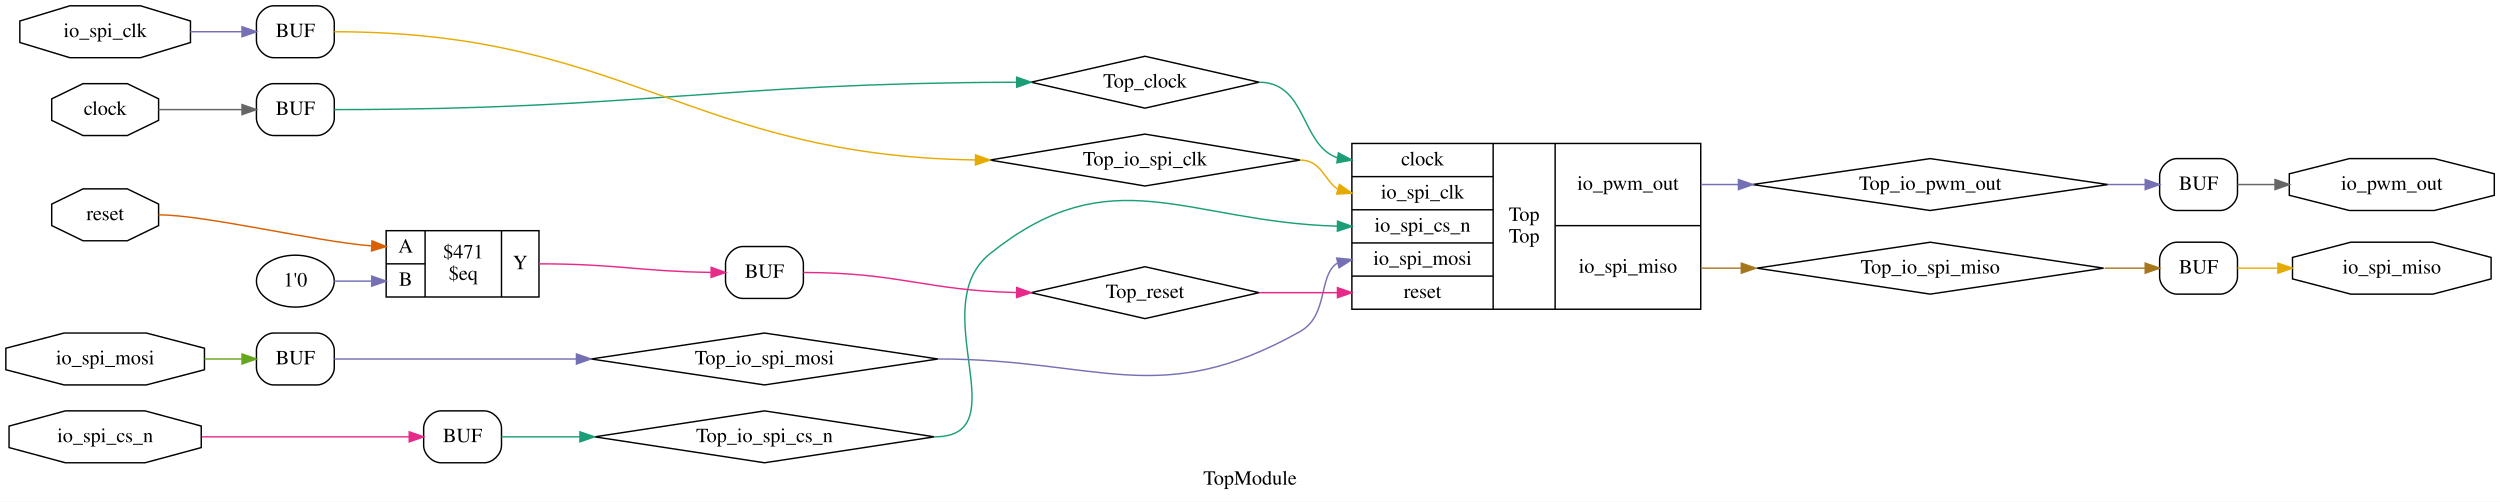
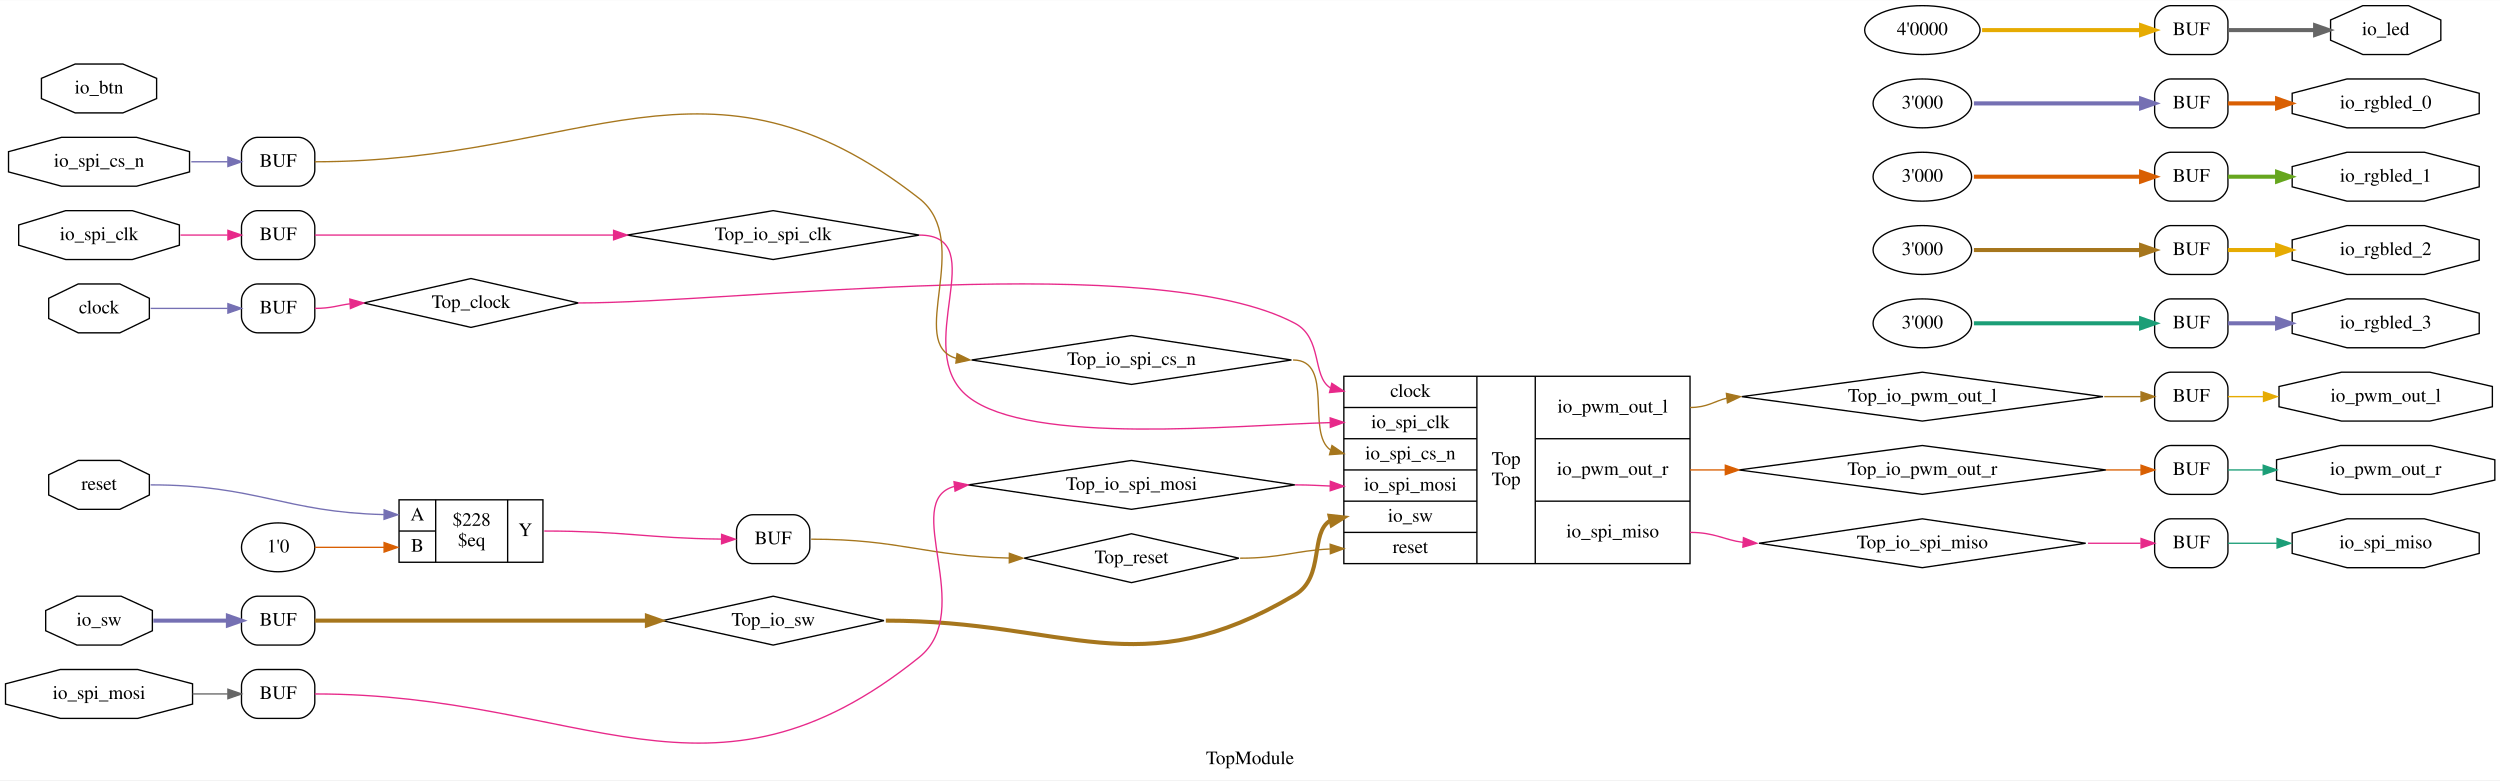
- <svg xmlns="http://www.w3.org/2000/svg" width="1734pt" height="348pt" viewBox="0.00 0.00 1734.23 348.00">
-   <g id="graph0" class="graph" transform="scale(1 1) rotate(0) translate(4 344)">
-     <polygon fill="#ffffff" stroke="transparent" points="-4,4 -4,-344 1730.226,-344 1730.226,4 -4,4" />
-     <text text-anchor="middle" x="863.113" y="-7.8" font-family="Times,serif" font-size="14.00" fill="#000000">TopModule</text>
+ <svg xmlns="http://www.w3.org/2000/svg" width="1842pt" height="575pt" viewBox="0.00 0.00 1841.51 574.52">
+   <g id="graph0" class="graph" transform="scale(1 1) rotate(0) translate(4 570.52)">
+     <polygon fill="white" stroke="transparent" points="-4,4 -4,-570.52 1837.51,-570.52 1837.51,4 -4,4" />
+     <text text-anchor="middle" x="916.76" y="-7.8" font-family="Times,serif" font-size="14.00">TopModule</text>
    <g id="node1" class="node">
-       <polygon fill="none" stroke="#000000" points="1334.954,-234 1211.619,-216 1334.954,-198 1458.288,-216 1334.954,-234" />
-       <text text-anchor="middle" x="1334.954" y="-212.3" font-family="Times,serif" font-size="14.00" fill="#000000">Top_io_pwm_out</text>
+       <polygon fill="none" stroke="black" points="565.52,-131.52 483.91,-113.52 565.52,-95.52 647.13,-113.52 565.52,-131.52" />
+       <text text-anchor="middle" x="565.52" y="-109.82" font-family="Times,serif" font-size="14.00">Top_io_sw</text>
+     </g>
+     <g id="node27" class="node">
+       <polygon fill="none" stroke="black" points="985.88,-155.52 985.88,-293.52 1240.88,-293.52 1240.88,-155.52 985.88,-155.52" />
+       <text text-anchor="middle" x="1034.88" y="-278.32" font-family="Times,serif" font-size="14.00">clock</text>
+       <polyline fill="none" stroke="black" points="985.88,-270.52 1083.88,-270.52 " />
+       <text text-anchor="middle" x="1034.88" y="-255.32" font-family="Times,serif" font-size="14.00">io_spi_clk</text>
+       <polyline fill="none" stroke="black" points="985.88,-247.52 1083.88,-247.52 " />
+       <text text-anchor="middle" x="1034.88" y="-232.32" font-family="Times,serif" font-size="14.00">io_spi_cs_n</text>
+       <polyline fill="none" stroke="black" points="985.88,-224.52 1083.88,-224.52 " />
+       <text text-anchor="middle" x="1034.88" y="-209.32" font-family="Times,serif" font-size="14.00">io_spi_mosi</text>
+       <polyline fill="none" stroke="black" points="985.88,-201.52 1083.88,-201.52 " />
+       <text text-anchor="middle" x="1034.88" y="-186.32" font-family="Times,serif" font-size="14.00">io_sw</text>
+       <polyline fill="none" stroke="black" points="985.88,-178.52 1083.88,-178.52 " />
+       <text text-anchor="middle" x="1034.88" y="-163.32" font-family="Times,serif" font-size="14.00">reset</text>
+       <polyline fill="none" stroke="black" points="1083.88,-155.52 1083.88,-293.52 " />
+       <text text-anchor="middle" x="1105.38" y="-228.32" font-family="Times,serif" font-size="14.00">Top</text>
+       <text text-anchor="middle" x="1105.38" y="-213.32" font-family="Times,serif" font-size="14.00">Top</text>
+       <polyline fill="none" stroke="black" points="1126.88,-155.52 1126.88,-293.52 " />
+       <text text-anchor="middle" x="1183.88" y="-266.82" font-family="Times,serif" font-size="14.00">io_pwm_out_l</text>
+       <polyline fill="none" stroke="black" points="1126.88,-247.52 1240.88,-247.52 " />
+       <text text-anchor="middle" x="1183.88" y="-220.82" font-family="Times,serif" font-size="14.00">io_pwm_out_r</text>
+       <polyline fill="none" stroke="black" points="1126.88,-201.52 1240.88,-201.52 " />
+       <text text-anchor="middle" x="1183.88" y="-174.82" font-family="Times,serif" font-size="14.00">io_spi_miso</text>
+     </g>
+     <g id="edge13" class="edge">
+       <path fill="none" stroke="#a6761d" stroke-width="3" d="M648.52,-113.52C782.72,-113.52 834.45,-64.07 949.88,-132.52 972.03,-145.65 960.57,-178.31 975.92,-187.23" />
+       <polygon fill="#a6761d" stroke="#a6761d" stroke-width="3" points="975.35,-190.69 985.88,-189.52 976.92,-183.87 975.35,-190.69" />
+     </g>
+     <g id="node2" class="node">
+       <polygon fill="none" stroke="black" points="1412,-242.52 1276.77,-224.52 1412,-206.52 1547.23,-224.52 1412,-242.52" />
+       <text text-anchor="middle" x="1412" y="-220.82" font-family="Times,serif" font-size="14.00">Top_io_pwm_out_r</text>
+     </g>
+     <g id="node30" class="node">
+       <path fill="none" stroke="black" d="M1625.11,-242.52C1625.11,-242.52 1595.11,-242.52 1595.11,-242.52 1589.11,-242.52 1583.11,-236.52 1583.11,-230.52 1583.11,-230.52 1583.11,-218.52 1583.11,-218.52 1583.11,-212.52 1589.11,-206.52 1595.11,-206.52 1595.11,-206.52 1625.11,-206.52 1625.11,-206.52 1631.11,-206.52 1637.11,-212.52 1637.11,-218.52 1637.11,-218.52 1637.11,-230.52 1637.11,-230.52 1637.11,-236.52 1631.11,-242.52 1625.11,-242.52" />
+       <text text-anchor="middle" x="1610.11" y="-220.82" font-family="Times,serif" font-size="14.00">BUF</text>
+     </g>
+     <g id="edge21" class="edge">
+       <path fill="none" stroke="#d95f02" d="M1547.11,-224.52C1559.11,-224.52 1564.36,-224.52 1572.99,-224.52" />
+       <polygon fill="#d95f02" stroke="#d95f02" points="1573.11,-228.02 1583.11,-224.52 1573.11,-221.02 1573.11,-228.02" />
+     </g>
+     <g id="node3" class="node">
+       <polygon fill="none" stroke="black" points="1412,-296.52 1278.94,-278.52 1412,-260.52 1545.05,-278.52 1412,-296.52" />
+       <text text-anchor="middle" x="1412" y="-274.82" font-family="Times,serif" font-size="14.00">Top_io_pwm_out_l</text>
+     </g>
+     <g id="node29" class="node">
+       <path fill="none" stroke="black" d="M1625.11,-296.52C1625.11,-296.52 1595.11,-296.52 1595.11,-296.52 1589.11,-296.52 1583.11,-290.52 1583.11,-284.52 1583.11,-284.52 1583.11,-272.52 1583.11,-272.52 1583.11,-266.52 1589.11,-260.52 1595.11,-260.52 1595.11,-260.52 1625.11,-260.52 1625.11,-260.52 1631.11,-260.52 1637.11,-266.52 1637.11,-272.52 1637.11,-272.52 1637.11,-284.52 1637.11,-284.52 1637.11,-290.52 1631.11,-296.52 1625.11,-296.52" />
+       <text text-anchor="middle" x="1610.11" y="-274.82" font-family="Times,serif" font-size="14.00">BUF</text>
+     </g>
+     <g id="edge23" class="edge">
+       <path fill="none" stroke="#a6761d" d="M1546,-278.52C1558.5,-278.52 1563.89,-278.52 1572.95,-278.52" />
+       <polygon fill="#a6761d" stroke="#a6761d" points="1573.11,-282.02 1583.11,-278.52 1573.11,-275.02 1573.11,-282.02" />
+     </g>
+     <g id="node4" class="node">
+       <polygon fill="none" stroke="black" points="829.47,-323.52 711.67,-305.52 829.47,-287.52 947.28,-305.52 829.47,-323.52" />
+       <text text-anchor="middle" x="829.47" y="-301.82" font-family="Times,serif" font-size="14.00">Top_io_spi_cs_n</text>
+     </g>
+     <g id="edge25" class="edge">
+       <path fill="none" stroke="#a6761d" d="M948.47,-305.52C979.27,-305.52 957.66,-251.74 976.17,-239.14" />
+       <polygon fill="#a6761d" stroke="#a6761d" points="977.14,-242.51 985.88,-236.52 975.32,-235.75 977.14,-242.51" />
+     </g>
+     <g id="node5" class="node">
+       <polygon fill="none" stroke="black" points="565.52,-415.52 457.94,-397.52 565.52,-379.52 673.1,-397.52 565.52,-415.52" />
+       <text text-anchor="middle" x="565.52" y="-393.82" font-family="Times,serif" font-size="14.00">Top_io_spi_clk</text>
+     </g>
+     <g id="edge27" class="edge">
+       <path fill="none" stroke="#e7298a" d="M673.06,-397.52C728.32,-397.52 665.85,-312.95 709.06,-278.52 754.84,-242.05 907.57,-257.7 975.7,-259.38" />
+       <polygon fill="#e7298a" stroke="#e7298a" points="975.83,-262.88 985.88,-259.52 975.93,-255.88 975.83,-262.88" />
+     </g>
+     <g id="node6" class="node">
+       <polygon fill="none" stroke="black" points="1412,-188.52 1291.68,-170.52 1412,-152.52 1532.32,-170.52 1412,-188.52" />
+       <text text-anchor="middle" x="1412" y="-166.82" font-family="Times,serif" font-size="14.00">Top_io_spi_miso</text>
+     </g>
+     <g id="node28" class="node">
+       <path fill="none" stroke="black" d="M1625.11,-188.52C1625.11,-188.52 1595.11,-188.52 1595.11,-188.52 1589.11,-188.52 1583.11,-182.52 1583.11,-176.52 1583.11,-176.52 1583.11,-164.52 1583.11,-164.52 1583.11,-158.52 1589.11,-152.52 1595.11,-152.52 1595.11,-152.52 1625.11,-152.52 1625.11,-152.52 1631.11,-152.52 1637.11,-158.52 1637.11,-164.52 1637.11,-164.52 1637.11,-176.52 1637.11,-176.52 1637.11,-182.52 1631.11,-188.52 1625.11,-188.52" />
+       <text text-anchor="middle" x="1610.11" y="-166.82" font-family="Times,serif" font-size="14.00">BUF</text>
+     </g>
+     <g id="edge29" class="edge">
+       <path fill="none" stroke="#e7298a" d="M1534,-170.52C1551.9,-170.52 1558.79,-170.52 1572.74,-170.52" />
+       <polygon fill="#e7298a" stroke="#e7298a" points="1573.11,-174.02 1583.11,-170.52 1573.11,-167.02 1573.11,-174.02" />
+     </g>
+     <g id="node7" class="node">
+       <polygon fill="none" stroke="black" points="829.47,-231.52 709.15,-213.52 829.47,-195.52 949.79,-213.52 829.47,-231.52" />
+       <text text-anchor="middle" x="829.47" y="-209.82" font-family="Times,serif" font-size="14.00">Top_io_spi_mosi</text>
+     </g>
+     <g id="edge31" class="edge">
+       <path fill="none" stroke="#e7298a" d="M949.88,-213.52C961.89,-213.52 967.13,-212.96 975.75,-212.68" />
+       <polygon fill="#e7298a" stroke="#e7298a" points="975.94,-216.17 985.88,-212.52 975.83,-209.18 975.94,-216.17" />
+     </g>
+     <g id="node8" class="node">
+       <polygon fill="none" stroke="black" points="829.47,-177.52 750.38,-159.52 829.47,-141.52 908.57,-159.52 829.47,-177.52" />
+       <text text-anchor="middle" x="829.47" y="-155.82" font-family="Times,serif" font-size="14.00">Top_reset</text>
+     </g>
+     <g id="edge33" class="edge">
+       <path fill="none" stroke="#a6761d" d="M909.47,-159.52C939.84,-159.52 949.67,-165.07 975.55,-166.29" />
+       <polygon fill="#a6761d" stroke="#a6761d" points="975.81,-169.79 985.88,-166.52 975.96,-162.8 975.81,-169.79" />
+     </g>
+     <g id="node9" class="node">
+       <polygon fill="none" stroke="black" points="342.93,-365.52 263.84,-347.52 342.93,-329.52 422.03,-347.52 342.93,-365.52" />
+       <text text-anchor="middle" x="342.93" y="-343.82" font-family="Times,serif" font-size="14.00">Top_clock</text>
+     </g>
+     <g id="edge3" class="edge">
+       <path fill="none" stroke="#e7298a" d="M421.98,-347.52C539.34,-347.52 846.2,-387.5 949.88,-332.52 970.29,-321.7 962.39,-293.54 975.88,-285.01" />
+       <polygon fill="#e7298a" stroke="#e7298a" points="977.02,-288.33 985.88,-282.52 975.33,-281.54 977.02,-288.33" />
+     </g>
+     <g id="node10" class="node">
+       <polygon fill="none" stroke="black" points="1822.2,-325.06 1822.2,-339.98 1781.84,-350.52 1724.78,-350.52 1684.43,-339.98 1684.43,-325.06 1724.78,-314.52 1781.84,-314.52 1822.2,-325.06" />
+       <text text-anchor="middle" x="1753.31" y="-328.82" font-family="Times,serif" font-size="14.00">io_rgbled_3</text>
+     </g>
+     <g id="node11" class="node">
+       <polygon fill="none" stroke="black" points="1822.2,-379.06 1822.2,-393.98 1781.84,-404.52 1724.78,-404.52 1684.43,-393.98 1684.43,-379.06 1724.78,-368.52 1781.84,-368.52 1822.2,-379.06" />
+       <text text-anchor="middle" x="1753.31" y="-382.82" font-family="Times,serif" font-size="14.00">io_rgbled_2</text>
+     </g>
+     <g id="node12" class="node">
+       <polygon fill="none" stroke="black" points="1822.2,-433.06 1822.2,-447.98 1781.84,-458.52 1724.78,-458.52 1684.43,-447.98 1684.43,-433.06 1724.78,-422.52 1781.84,-422.52 1822.2,-433.06" />
+       <text text-anchor="middle" x="1753.31" y="-436.82" font-family="Times,serif" font-size="14.00">io_rgbled_1</text>
+     </g>
+     <g id="node13" class="node">
+       <polygon fill="none" stroke="black" points="1822.2,-487.06 1822.2,-501.98 1781.84,-512.52 1724.78,-512.52 1684.43,-501.98 1684.43,-487.06 1724.78,-476.52 1781.84,-476.52 1822.2,-487.06" />
+       <text text-anchor="middle" x="1753.31" y="-490.82" font-family="Times,serif" font-size="14.00">io_rgbled_0</text>
+     </g>
+     <g id="node14" class="node">
+       <polygon fill="none" stroke="black" points="1793.92,-541.06 1793.92,-555.98 1770.13,-566.52 1736.49,-566.52 1712.71,-555.98 1712.71,-541.06 1736.49,-530.52 1770.13,-530.52 1793.92,-541.06" />
+       <text text-anchor="middle" x="1753.31" y="-544.82" font-family="Times,serif" font-size="14.00">io_led</text>
+     </g>
+     <g id="node15" class="node">
+       <polygon fill="none" stroke="black" points="111.36,-498.06 111.36,-512.98 86.51,-523.52 51.37,-523.52 26.52,-512.98 26.52,-498.06 51.37,-487.52 86.51,-487.52 111.36,-498.06" />
+       <text text-anchor="middle" x="68.94" y="-501.82" font-family="Times,serif" font-size="14.00">io_btn</text>
+     </g>
+     <g id="node16" class="node">
+       <polygon fill="none" stroke="black" points="108.23,-106.06 108.23,-120.98 85.22,-131.52 52.67,-131.52 29.65,-120.98 29.65,-106.06 52.67,-95.52 85.22,-95.52 108.23,-106.06" />
+       <text text-anchor="middle" x="68.94" y="-109.82" font-family="Times,serif" font-size="14.00">io_sw</text>
+     </g>
+     <g id="node46" class="node">
+       <path fill="none" stroke="black" d="M215.88,-131.52C215.88,-131.52 185.88,-131.52 185.88,-131.52 179.88,-131.52 173.88,-125.52 173.88,-119.52 173.88,-119.52 173.88,-107.52 173.88,-107.52 173.88,-101.52 179.88,-95.52 185.88,-95.52 185.88,-95.52 215.88,-95.52 215.88,-95.52 221.88,-95.52 227.88,-101.52 227.88,-107.52 227.88,-107.52 227.88,-119.52 227.88,-119.52 227.88,-125.52 221.88,-131.52 215.88,-131.52" />
+       <text text-anchor="middle" x="200.88" y="-109.82" font-family="Times,serif" font-size="14.00">BUF</text>
+     </g>
+     <g id="edge9" class="edge">
+       <path fill="none" stroke="#7570b3" stroke-width="3" d="M108.94,-113.52C134.08,-113.52 142.8,-113.52 163.71,-113.52" />
+       <polygon fill="#7570b3" stroke="#7570b3" stroke-width="3" points="163.88,-117.02 173.88,-113.52 163.88,-110.02 163.88,-117.02" />
+     </g>
+     <g id="node17" class="node">
+       <polygon fill="none" stroke="black" points="1833.71,-217.06 1833.71,-231.98 1786.61,-242.52 1720.01,-242.52 1672.92,-231.98 1672.92,-217.06 1720.01,-206.52 1786.61,-206.52 1833.71,-217.06" />
+       <text text-anchor="middle" x="1753.31" y="-220.82" font-family="Times,serif" font-size="14.00">io_pwm_out_r</text>
+     </g>
+     <g id="node18" class="node">
+       <polygon fill="none" stroke="black" points="1831.89,-271.06 1831.89,-285.98 1785.86,-296.52 1720.76,-296.52 1674.73,-285.98 1674.73,-271.06 1720.76,-260.52 1785.86,-260.52 1831.89,-271.06" />
+       <text text-anchor="middle" x="1753.31" y="-274.82" font-family="Times,serif" font-size="14.00">io_pwm_out_l</text>
    </g>
    <g id="node19" class="node">
-       <path fill="none" stroke="#000000" d="M1536.121,-234C1536.121,-234 1506.121,-234 1506.121,-234 1500.121,-234 1494.121,-228 1494.121,-222 1494.121,-222 1494.121,-210 1494.121,-210 1494.121,-204 1500.121,-198 1506.121,-198 1506.121,-198 1536.121,-198 1536.121,-198 1542.121,-198 1548.121,-204 1548.121,-210 1548.121,-210 1548.121,-222 1548.121,-222 1548.121,-228 1542.121,-234 1536.121,-234" />
-       <text text-anchor="middle" x="1521.121" y="-212.3" font-family="Times,serif" font-size="14.00" fill="#000000">BUF</text>
-     </g>
-     <g id="edge9" class="edge">
-       <path fill="none" stroke="#7570b3" d="M1457.954,-216C1470.009,-216 1475.284,-216 1483.949,-216" />
-       <polygon fill="#7570b3" stroke="#7570b3" points="1484.121,-219.5 1494.121,-216 1484.121,-212.5 1484.121,-219.5" />
-     </g>
-     <g id="node2" class="node">
-       <polygon fill="none" stroke="#000000" points="526.294,-59 408.49,-41 526.294,-23 644.099,-41 526.294,-59" />
-       <text text-anchor="middle" x="526.294" y="-37.3" font-family="Times,serif" font-size="14.00" fill="#000000">Top_io_spi_cs_n</text>
-     </g>
-     <g id="node17" class="node">
-       <polygon fill="none" stroke="#000000" points="933.787,-129.5 933.787,-244.5 1175.786,-244.5 1175.786,-129.5 933.787,-129.5" />
-       <text text-anchor="middle" x="982.787" y="-229.3" font-family="Times,serif" font-size="14.00" fill="#000000">clock</text>
-       <polyline fill="none" stroke="#000000" points="933.787,-221.5 1031.786,-221.5 " />
-       <text text-anchor="middle" x="982.787" y="-206.3" font-family="Times,serif" font-size="14.00" fill="#000000">io_spi_clk</text>
-       <polyline fill="none" stroke="#000000" points="933.787,-198.5 1031.786,-198.5 " />
-       <text text-anchor="middle" x="982.787" y="-183.3" font-family="Times,serif" font-size="14.00" fill="#000000">io_spi_cs_n</text>
-       <polyline fill="none" stroke="#000000" points="933.787,-175.5 1031.786,-175.5 " />
-       <text text-anchor="middle" x="982.787" y="-160.3" font-family="Times,serif" font-size="14.00" fill="#000000">io_spi_mosi</text>
-       <polyline fill="none" stroke="#000000" points="933.787,-152.5 1031.786,-152.5 " />
-       <text text-anchor="middle" x="982.787" y="-137.3" font-family="Times,serif" font-size="14.00" fill="#000000">reset</text>
-       <polyline fill="none" stroke="#000000" points="1031.786,-129.5 1031.786,-244.5 " />
-       <text text-anchor="middle" x="1053.286" y="-190.8" font-family="Times,serif" font-size="14.00" fill="#000000">Top</text>
-       <text text-anchor="middle" x="1053.286" y="-175.8" font-family="Times,serif" font-size="14.00" fill="#000000">Top</text>
-       <polyline fill="none" stroke="#000000" points="1074.786,-129.5 1074.786,-244.5 " />
-       <text text-anchor="middle" x="1125.286" y="-212.3" font-family="Times,serif" font-size="14.00" fill="#000000">io_pwm_out</text>
-       <polyline fill="none" stroke="#000000" points="1074.786,-187.5 1175.786,-187.5 " />
-       <text text-anchor="middle" x="1125.286" y="-154.8" font-family="Times,serif" font-size="14.00" fill="#000000">io_spi_miso</text>
+       <polygon fill="none" stroke="black" points="135.61,-444.06 135.61,-458.98 96.56,-469.52 41.33,-469.52 2.28,-458.98 2.28,-444.06 41.33,-433.52 96.56,-433.52 135.61,-444.06" />
+       <text text-anchor="middle" x="68.94" y="-447.82" font-family="Times,serif" font-size="14.00">io_spi_cs_n</text>
+     </g>
+     <g id="node45" class="node">
+       <path fill="none" stroke="black" d="M215.88,-469.52C215.88,-469.52 185.88,-469.52 185.88,-469.52 179.88,-469.52 173.88,-463.52 173.88,-457.52 173.88,-457.52 173.88,-445.52 173.88,-445.52 173.88,-439.52 179.88,-433.52 185.88,-433.52 185.88,-433.52 215.88,-433.52 215.88,-433.52 221.88,-433.52 227.88,-439.52 227.88,-445.52 227.88,-445.52 227.88,-457.52 227.88,-457.52 227.88,-463.52 221.88,-469.52 215.88,-469.52" />
+       <text text-anchor="middle" x="200.88" y="-447.82" font-family="Times,serif" font-size="14.00">BUF</text>
+     </g>
+     <g id="edge14" class="edge">
+       <path fill="none" stroke="#7570b3" d="M136.94,-451.52C149.38,-451.52 154.76,-451.52 163.77,-451.52" />
+       <polygon fill="#7570b3" stroke="#7570b3" points="163.88,-455.02 173.88,-451.52 163.88,-448.02 163.88,-455.02" />
+     </g>
+     <g id="node20" class="node">
+       <polygon fill="none" stroke="black" points="128.13,-390.06 128.13,-404.98 93.46,-415.52 44.43,-415.52 9.76,-404.98 9.76,-390.06 44.43,-379.52 93.46,-379.52 128.13,-390.06" />
+       <text text-anchor="middle" x="68.94" y="-393.82" font-family="Times,serif" font-size="14.00">io_spi_clk</text>
+     </g>
+     <g id="node44" class="node">
+       <path fill="none" stroke="black" d="M215.88,-415.52C215.88,-415.52 185.88,-415.52 185.88,-415.52 179.88,-415.52 173.88,-409.52 173.88,-403.52 173.88,-403.52 173.88,-391.52 173.88,-391.52 173.88,-385.52 179.88,-379.52 185.88,-379.52 185.88,-379.52 215.88,-379.52 215.88,-379.52 221.88,-379.52 227.88,-385.52 227.88,-391.52 227.88,-391.52 227.88,-403.52 227.88,-403.52 227.88,-409.52 221.88,-415.52 215.88,-415.52" />
+       <text text-anchor="middle" x="200.88" y="-393.82" font-family="Times,serif" font-size="14.00">BUF</text>
+     </g>
+     <g id="edge15" class="edge">
+       <path fill="none" stroke="#e7298a" d="M128.94,-397.52C145.02,-397.52 151.39,-397.52 163.67,-397.52" />
+       <polygon fill="#e7298a" stroke="#e7298a" points="163.88,-401.02 173.88,-397.52 163.88,-394.02 163.88,-401.02" />
+     </g>
+     <g id="node21" class="node">
+       <polygon fill="none" stroke="black" points="1822.2,-163.06 1822.2,-177.98 1781.84,-188.52 1724.78,-188.52 1684.43,-177.98 1684.43,-163.06 1724.78,-152.52 1781.84,-152.52 1822.2,-163.06" />
+       <text text-anchor="middle" x="1753.31" y="-166.82" font-family="Times,serif" font-size="14.00">io_spi_miso</text>
+     </g>
+     <g id="node22" class="node">
+       <polygon fill="none" stroke="black" points="137.83,-52.06 137.83,-66.98 97.48,-77.52 40.41,-77.52 0.06,-66.98 0.06,-52.06 40.41,-41.52 97.48,-41.52 137.83,-52.06" />
+       <text text-anchor="middle" x="68.94" y="-55.82" font-family="Times,serif" font-size="14.00">io_spi_mosi</text>
+     </g>
+     <g id="node43" class="node">
+       <path fill="none" stroke="black" d="M215.88,-77.52C215.88,-77.52 185.88,-77.52 185.88,-77.52 179.88,-77.52 173.88,-71.52 173.88,-65.52 173.88,-65.52 173.88,-53.52 173.88,-53.52 173.88,-47.52 179.88,-41.52 185.88,-41.52 185.88,-41.52 215.88,-41.52 215.88,-41.52 221.88,-41.52 227.88,-47.52 227.88,-53.52 227.88,-53.52 227.88,-65.52 227.88,-65.52 227.88,-71.52 221.88,-77.52 215.88,-77.52" />
+       <text text-anchor="middle" x="200.88" y="-55.82" font-family="Times,serif" font-size="14.00">BUF</text>
+     </g>
+     <g id="edge17" class="edge">
+       <path fill="none" stroke="#666666" d="M137.88,-59.52C149.88,-59.52 155.13,-59.52 163.76,-59.52" />
+       <polygon fill="#666666" stroke="#666666" points="163.88,-63.02 173.88,-59.52 163.88,-56.02 163.88,-63.02" />
+     </g>
+     <g id="node23" class="node">
+       <polygon fill="none" stroke="black" points="106.01,-206.06 106.01,-220.98 84.3,-231.52 53.59,-231.52 31.87,-220.98 31.87,-206.06 53.59,-195.52 84.3,-195.52 106.01,-206.06" />
+       <text text-anchor="middle" x="68.94" y="-209.82" font-family="Times,serif" font-size="14.00">reset</text>
+     </g>
+     <g id="node26" class="node">
+       <polygon fill="none" stroke="black" points="289.93,-156.52 289.93,-202.52 395.93,-202.52 395.93,-156.52 289.93,-156.52" />
+       <text text-anchor="middle" x="303.43" y="-187.32" font-family="Times,serif" font-size="14.00">A</text>
+       <polyline fill="none" stroke="black" points="289.93,-179.52 316.93,-179.52 " />
+       <text text-anchor="middle" x="303.43" y="-164.32" font-family="Times,serif" font-size="14.00">B</text>
+       <polyline fill="none" stroke="black" points="316.93,-156.52 316.93,-202.52 " />
+       <text text-anchor="middle" x="343.43" y="-183.32" font-family="Times,serif" font-size="14.00">$228</text>
+       <text text-anchor="middle" x="343.43" y="-168.32" font-family="Times,serif" font-size="14.00">$eq</text>
+       <polyline fill="none" stroke="black" points="369.93,-156.52 369.93,-202.52 " />
+       <text text-anchor="middle" x="382.93" y="-175.82" font-family="Times,serif" font-size="14.00">Y</text>
+     </g>
+     <g id="edge18" class="edge">
+       <path fill="none" stroke="#7570b3" d="M106.94,-213.52C184.91,-213.52 205.71,-193.37 278.77,-191.64" />
+       <polygon fill="#7570b3" stroke="#7570b3" points="278.97,-195.14 288.93,-191.52 278.89,-188.14 278.97,-195.14" />
+     </g>
+     <g id="node24" class="node">
+       <polygon fill="none" stroke="black" points="106.01,-336.06 106.01,-350.98 84.3,-361.52 53.59,-361.52 31.87,-350.98 31.87,-336.06 53.59,-325.52 84.3,-325.52 106.01,-336.06" />
+       <text text-anchor="middle" x="68.94" y="-339.82" font-family="Times,serif" font-size="14.00">clock</text>
+     </g>
+     <g id="node41" class="node">
+       <path fill="none" stroke="black" d="M215.88,-361.52C215.88,-361.52 185.88,-361.52 185.88,-361.52 179.88,-361.52 173.88,-355.52 173.88,-349.52 173.88,-349.52 173.88,-337.52 173.88,-337.52 173.88,-331.52 179.88,-325.52 185.88,-325.52 185.88,-325.52 215.88,-325.52 215.88,-325.52 221.88,-325.52 227.88,-331.52 227.88,-337.52 227.88,-337.52 227.88,-349.52 227.88,-349.52 227.88,-355.52 221.88,-361.52 215.88,-361.52" />
+       <text text-anchor="middle" x="200.88" y="-339.82" font-family="Times,serif" font-size="14.00">BUF</text>
+     </g>
+     <g id="edge19" class="edge">
+       <path fill="none" stroke="#7570b3" d="M106.94,-343.52C132.98,-343.52 141.92,-343.52 163.69,-343.52" />
+       <polygon fill="#7570b3" stroke="#7570b3" points="163.88,-347.02 173.88,-343.52 163.88,-340.02 163.88,-347.02" />
+     </g>
+     <g id="node25" class="node">
+       <ellipse fill="none" stroke="black" cx="200.88" cy="-167.52" rx="27" ry="18" />
+       <text text-anchor="middle" x="200.88" y="-163.82" font-family="Times,serif" font-size="14.00">1'0</text>
+     </g>
+     <g id="edge34" class="edge">
+       <path fill="none" stroke="#d95f02" d="M227.88,-167.52C251.31,-167.52 259.56,-167.52 278.84,-167.52" />
+       <polygon fill="#d95f02" stroke="#d95f02" points="278.93,-171.02 288.93,-167.52 278.93,-164.02 278.93,-171.02" />
+     </g>
+     <g id="node42" class="node">
+       <path fill="none" stroke="black" d="M580.52,-191.52C580.52,-191.52 550.52,-191.52 550.52,-191.52 544.52,-191.52 538.52,-185.52 538.52,-179.52 538.52,-179.52 538.52,-167.52 538.52,-167.52 538.52,-161.52 544.52,-155.52 550.52,-155.52 550.52,-155.52 580.52,-155.52 580.52,-155.52 586.52,-155.52 592.52,-161.52 592.52,-167.52 592.52,-167.52 592.52,-179.52 592.52,-179.52 592.52,-185.52 586.52,-191.52 580.52,-191.52" />
+       <text text-anchor="middle" x="565.52" y="-169.82" font-family="Times,serif" font-size="14.00">BUF</text>
+     </g>
+     <g id="edge1" class="edge">
+       <path fill="none" stroke="#e7298a" d="M396.93,-179.52C455.93,-179.52 473.07,-174.18 527.33,-173.58" />
+       <polygon fill="#e7298a" stroke="#e7298a" points="527.54,-177.08 537.52,-173.52 527.5,-170.08 527.54,-177.08" />
+     </g>
+     <g id="edge20" class="edge">
+       <path fill="none" stroke="#d95f02" d="M1240.88,-224.52C1252.88,-224.52 1258.13,-224.52 1266.76,-224.52" />
+       <polygon fill="#d95f02" stroke="#d95f02" points="1266.88,-228.02 1276.88,-224.52 1266.88,-221.02 1266.88,-228.02" />
+     </g>
+     <g id="edge22" class="edge">
+       <path fill="none" stroke="#a6761d" d="M1240.88,-270.52C1253.8,-270.52 1258.8,-275.21 1268.01,-277.41" />
+       <polygon fill="#a6761d" stroke="#a6761d" points="1267.67,-280.89 1278,-278.52 1268.45,-273.93 1267.67,-280.89" />
+     </g>
+     <g id="edge28" class="edge">
+       <path fill="none" stroke="#e7298a" d="M1240.88,-178.52C1259.2,-178.52 1265.69,-173.03 1279.95,-171.15" />
+       <polygon fill="#e7298a" stroke="#e7298a" points="1280.24,-174.64 1290,-170.52 1279.8,-167.65 1280.24,-174.64" />
+     </g>
+     <g id="edge16" class="edge">
+       <path fill="none" stroke="#1b9e77" d="M1637.11,-170.52C1653.8,-170.52 1660.31,-170.52 1673.18,-170.52" />
+       <polygon fill="#1b9e77" stroke="#1b9e77" points="1673.31,-174.02 1683.31,-170.52 1673.31,-167.02 1673.31,-174.02" />
    </g>
    <g id="edge11" class="edge">
-       <path fill="none" stroke="#1b9e77" d="M644.294,-41C703.264,-41 636.714,-131.09 682.704,-168 767.339,-235.928 818.701,-189.98 923.785,-187.136" />
-       <polygon fill="#1b9e77" stroke="#1b9e77" points="923.835,-190.635 933.787,-187 923.74,-183.636 923.835,-190.635" />
-     </g>
-     <g id="node3" class="node">
-       <polygon fill="none" stroke="#000000" points="790.245,-251 682.662,-233 790.245,-215 897.828,-233 790.245,-251" />
-       <text text-anchor="middle" x="790.245" y="-229.3" font-family="Times,serif" font-size="14.00" fill="#000000">Top_io_spi_clk</text>
-     </g>
-     <g id="edge13" class="edge">
-       <path fill="none" stroke="#e6ab02" d="M897.787,-233C912.62,-233 914.66,-218.962 923.897,-212.82" />
-       <polygon fill="#e6ab02" stroke="#e6ab02" points="925.13,-216.108 933.787,-210 923.21,-209.377 925.13,-216.108" />
-     </g>
-     <g id="node4" class="node">
-       <polygon fill="none" stroke="#000000" points="1334.954,-176 1214.634,-158 1334.954,-140 1455.273,-158 1334.954,-176" />
-       <text text-anchor="middle" x="1334.954" y="-154.3" font-family="Times,serif" font-size="14.00" fill="#000000">Top_io_spi_miso</text>
-     </g>
-     <g id="node18" class="node">
-       <path fill="none" stroke="#000000" d="M1536.121,-176C1536.121,-176 1506.121,-176 1506.121,-176 1500.121,-176 1494.121,-170 1494.121,-164 1494.121,-164 1494.121,-152 1494.121,-152 1494.121,-146 1500.121,-140 1506.121,-140 1506.121,-140 1536.121,-140 1536.121,-140 1542.121,-140 1548.121,-146 1548.121,-152 1548.121,-152 1548.121,-164 1548.121,-164 1548.121,-170 1542.121,-176 1536.121,-176" />
-       <text text-anchor="middle" x="1521.121" y="-154.3" font-family="Times,serif" font-size="14.00" fill="#000000">BUF</text>
-     </g>
-     <g id="edge15" class="edge">
-       <path fill="none" stroke="#a6761d" d="M1455.954,-158C1468.941,-158 1474.471,-158 1483.963,-158" />
-       <polygon fill="#a6761d" stroke="#a6761d" points="1484.121,-161.5 1494.121,-158 1484.121,-154.5 1484.121,-161.5" />
-     </g>
-     <g id="node5" class="node">
-       <polygon fill="none" stroke="#000000" points="526.294,-113 405.975,-95 526.294,-77 646.613,-95 526.294,-113" />
-       <text text-anchor="middle" x="526.294" y="-91.3" font-family="Times,serif" font-size="14.00" fill="#000000">Top_io_spi_mosi</text>
-     </g>
-     <g id="edge17" class="edge">
-       <path fill="none" stroke="#7570b3" d="M646.704,-95C758.615,-95 800.179,-59.255 897.787,-114 917.938,-125.302 910.218,-153.128 923.762,-161.547" />
-       <polygon fill="#7570b3" stroke="#7570b3" points="923.241,-165.023 933.787,-164 924.905,-158.223 923.241,-165.023" />
-     </g>
-     <g id="node6" class="node">
-       <polygon fill="none" stroke="#000000" points="790.245,-159 711.15,-141 790.245,-123 869.34,-141 790.245,-159" />
-       <text text-anchor="middle" x="790.245" y="-137.3" font-family="Times,serif" font-size="14.00" fill="#000000">Top_reset</text>
-     </g>
-     <g id="edge19" class="edge">
-       <path fill="none" stroke="#e7298a" d="M869.245,-141C894.232,-141 902.895,-141 923.674,-141" />
-       <polygon fill="#e7298a" stroke="#e7298a" points="923.787,-144.5 933.787,-141 923.787,-137.5 923.787,-144.5" />
-     </g>
-     <g id="node7" class="node">
-       <polygon fill="none" stroke="#000000" points="790.245,-305 711.15,-287 790.245,-269 869.34,-287 790.245,-305" />
-       <text text-anchor="middle" x="790.245" y="-283.3" font-family="Times,serif" font-size="14.00" fill="#000000">Top_clock</text>
-     </g>
-     <g id="edge21" class="edge">
-       <path fill="none" stroke="#1b9e77" d="M869.245,-287C902.848,-287 897.978,-243.412 923.766,-234.558" />
-       <polygon fill="#1b9e77" stroke="#1b9e77" points="924.443,-237.995 933.787,-233 923.367,-231.078 924.443,-237.995" />
-     </g>
-     <g id="node8" class="node">
-       <polygon fill="none" stroke="#000000" points="1726.279,-208.544 1726.279,-223.456 1684.626,-234 1625.72,-234 1584.068,-223.456 1584.068,-208.544 1625.72,-198 1684.626,-198 1726.279,-208.544" />
-       <text text-anchor="middle" x="1655.173" y="-212.3" font-family="Times,serif" font-size="14.00" fill="#000000">io_pwm_out</text>
-     </g>
-     <g id="node9" class="node">
-       <polygon fill="none" stroke="#000000" points="135.606,-33.544 135.606,-48.456 96.555,-59 41.329,-59 2.278,-48.456 2.278,-33.544 41.329,-23 96.555,-23 135.606,-33.544" />
-       <text text-anchor="middle" x="68.942" y="-37.3" font-family="Times,serif" font-size="14.00" fill="#000000">io_spi_cs_n</text>
-     </g>
-     <g id="node24" class="node">
-       <path fill="none" stroke="#000000" d="M331.885,-59C331.885,-59 301.885,-59 301.885,-59 295.885,-59 289.885,-53 289.885,-47 289.885,-47 289.885,-35 289.885,-35 289.885,-29 295.885,-23 301.885,-23 301.885,-23 331.885,-23 331.885,-23 337.885,-23 343.885,-29 343.885,-35 343.885,-35 343.885,-47 343.885,-47 343.885,-53 337.885,-59 331.885,-59" />
-       <text text-anchor="middle" x="316.885" y="-37.3" font-family="Times,serif" font-size="14.00" fill="#000000">BUF</text>
+       <path fill="none" stroke="#e6ab02" d="M1637.11,-278.52C1649.18,-278.52 1654.46,-278.52 1663.13,-278.52" />
+       <polygon fill="#e6ab02" stroke="#e6ab02" points="1663.31,-282.02 1673.31,-278.52 1663.31,-275.02 1663.31,-282.02" />
+     </g>
+     <g id="edge10" class="edge">
+       <path fill="none" stroke="#1b9e77" d="M1637.11,-224.52C1649.11,-224.52 1654.36,-224.52 1662.99,-224.52" />
+       <polygon fill="#1b9e77" stroke="#1b9e77" points="1663.11,-228.02 1673.11,-224.52 1663.11,-221.02 1663.11,-228.02" />
+     </g>
+     <g id="node31" class="node">
+       <ellipse fill="none" stroke="black" cx="1412" cy="-548.52" rx="42.49" ry="18" />
+       <text text-anchor="middle" x="1412" y="-544.82" font-family="Times,serif" font-size="14.00">4'0000</text>
+     </g>
+     <g id="node32" class="node">
+       <path fill="none" stroke="black" d="M1625.11,-566.52C1625.11,-566.52 1595.11,-566.52 1595.11,-566.52 1589.11,-566.52 1583.11,-560.52 1583.11,-554.52 1583.11,-554.52 1583.11,-542.52 1583.11,-542.52 1583.11,-536.52 1589.11,-530.52 1595.11,-530.52 1595.11,-530.52 1625.11,-530.52 1625.11,-530.52 1631.11,-530.52 1637.11,-536.52 1637.11,-542.52 1637.11,-542.52 1637.11,-554.52 1637.11,-554.52 1637.11,-560.52 1631.11,-566.52 1625.11,-566.52" />
+       <text text-anchor="middle" x="1610.11" y="-544.82" font-family="Times,serif" font-size="14.00">BUF</text>
+     </g>
+     <g id="edge37" class="edge">
+       <path fill="none" stroke="#e6ab02" stroke-width="3" d="M1456,-548.52C1508.96,-548.52 1524.69,-548.52 1573,-548.52" />
+       <polygon fill="#e6ab02" stroke="#e6ab02" stroke-width="3" points="1573.11,-552.02 1583.11,-548.52 1573.11,-545.02 1573.11,-552.02" />
+     </g>
+     <g id="edge8" class="edge">
+       <path fill="none" stroke="#666666" stroke-width="3" d="M1637.11,-548.52C1666.36,-548.52 1676.15,-548.52 1700.99,-548.52" />
+       <polygon fill="#666666" stroke="#666666" stroke-width="3" points="1701.31,-552.02 1711.31,-548.52 1701.31,-545.02 1701.31,-552.02" />
+     </g>
+     <g id="node33" class="node">
+       <ellipse fill="none" stroke="black" cx="1412" cy="-494.52" rx="36.29" ry="18" />
+       <text text-anchor="middle" x="1412" y="-490.82" font-family="Times,serif" font-size="14.00">3'000</text>
+     </g>
+     <g id="node34" class="node">
+       <path fill="none" stroke="black" d="M1625.11,-512.52C1625.11,-512.52 1595.11,-512.52 1595.11,-512.52 1589.11,-512.52 1583.11,-506.52 1583.11,-500.52 1583.11,-500.52 1583.11,-488.52 1583.11,-488.52 1583.11,-482.52 1589.11,-476.52 1595.11,-476.52 1595.11,-476.52 1625.11,-476.52 1625.11,-476.52 1631.11,-476.52 1637.11,-482.52 1637.11,-488.52 1637.11,-488.52 1637.11,-500.52 1637.11,-500.52 1637.11,-506.52 1631.11,-512.52 1625.11,-512.52" />
+       <text text-anchor="middle" x="1610.11" y="-490.82" font-family="Times,serif" font-size="14.00">BUF</text>
+     </g>
+     <g id="edge38" class="edge">
+       <path fill="none" stroke="#7570b3" stroke-width="3" d="M1450,-494.52C1505.58,-494.52 1522,-494.52 1572.84,-494.52" />
+       <polygon fill="#7570b3" stroke="#7570b3" stroke-width="3" points="1573.11,-498.02 1583.11,-494.52 1573.11,-491.02 1573.11,-498.02" />
+     </g>
+     <g id="edge7" class="edge">
+       <path fill="none" stroke="#d95f02" stroke-width="3" d="M1637.11,-494.52C1653.8,-494.52 1660.31,-494.52 1673.18,-494.52" />
+       <polygon fill="#d95f02" stroke="#d95f02" stroke-width="3" points="1673.31,-498.02 1683.31,-494.52 1673.31,-491.02 1673.31,-498.02" />
+     </g>
+     <g id="node35" class="node">
+       <ellipse fill="none" stroke="black" cx="1412" cy="-440.52" rx="36.29" ry="18" />
+       <text text-anchor="middle" x="1412" y="-436.82" font-family="Times,serif" font-size="14.00">3'000</text>
+     </g>
+     <g id="node36" class="node">
+       <path fill="none" stroke="black" d="M1625.11,-458.52C1625.11,-458.52 1595.11,-458.52 1595.11,-458.52 1589.11,-458.52 1583.11,-452.52 1583.11,-446.52 1583.11,-446.52 1583.11,-434.52 1583.11,-434.52 1583.11,-428.52 1589.11,-422.52 1595.11,-422.52 1595.11,-422.52 1625.11,-422.52 1625.11,-422.52 1631.11,-422.52 1637.11,-428.52 1637.11,-434.52 1637.11,-434.52 1637.11,-446.52 1637.11,-446.52 1637.11,-452.52 1631.11,-458.52 1625.11,-458.52" />
+       <text text-anchor="middle" x="1610.11" y="-436.82" font-family="Times,serif" font-size="14.00">BUF</text>
+     </g>
+     <g id="edge39" class="edge">
+       <path fill="none" stroke="#d95f02" stroke-width="3" d="M1450,-440.52C1505.58,-440.52 1522,-440.52 1572.84,-440.52" />
+       <polygon fill="#d95f02" stroke="#d95f02" stroke-width="3" points="1573.11,-444.02 1583.11,-440.52 1573.11,-437.02 1573.11,-444.02" />
+     </g>
+     <g id="edge6" class="edge">
+       <path fill="none" stroke="#66a61e" stroke-width="3" d="M1637.11,-440.52C1653.8,-440.52 1660.31,-440.52 1673.18,-440.52" />
+       <polygon fill="#66a61e" stroke="#66a61e" stroke-width="3" points="1673.31,-444.02 1683.31,-440.52 1673.31,-437.02 1673.31,-444.02" />
+     </g>
+     <g id="node37" class="node">
+       <ellipse fill="none" stroke="black" cx="1412" cy="-386.52" rx="36.29" ry="18" />
+       <text text-anchor="middle" x="1412" y="-382.82" font-family="Times,serif" font-size="14.00">3'000</text>
+     </g>
+     <g id="node38" class="node">
+       <path fill="none" stroke="black" d="M1625.11,-404.52C1625.11,-404.52 1595.11,-404.52 1595.11,-404.52 1589.11,-404.52 1583.11,-398.52 1583.11,-392.52 1583.11,-392.52 1583.11,-380.52 1583.11,-380.52 1583.11,-374.52 1589.11,-368.52 1595.11,-368.52 1595.11,-368.52 1625.11,-368.52 1625.11,-368.52 1631.11,-368.52 1637.11,-374.52 1637.11,-380.52 1637.11,-380.52 1637.11,-392.52 1637.11,-392.52 1637.11,-398.52 1631.11,-404.52 1625.11,-404.52" />
+       <text text-anchor="middle" x="1610.11" y="-382.82" font-family="Times,serif" font-size="14.00">BUF</text>
+     </g>
+     <g id="edge35" class="edge">
+       <path fill="none" stroke="#a6761d" stroke-width="3" d="M1450,-386.52C1505.58,-386.52 1522,-386.52 1572.84,-386.52" />
+       <polygon fill="#a6761d" stroke="#a6761d" stroke-width="3" points="1573.11,-390.02 1583.11,-386.52 1573.11,-383.02 1573.11,-390.02" />
+     </g>
+     <g id="edge5" class="edge">
+       <path fill="none" stroke="#e6ab02" stroke-width="3" d="M1637.11,-386.52C1653.8,-386.52 1660.31,-386.52 1673.18,-386.52" />
+       <polygon fill="#e6ab02" stroke="#e6ab02" stroke-width="3" points="1673.31,-390.02 1683.31,-386.52 1673.31,-383.02 1673.31,-390.02" />
+     </g>
+     <g id="node39" class="node">
+       <ellipse fill="none" stroke="black" cx="1412" cy="-332.52" rx="36.29" ry="18" />
+       <text text-anchor="middle" x="1412" y="-328.82" font-family="Times,serif" font-size="14.00">3'000</text>
+     </g>
+     <g id="node40" class="node">
+       <path fill="none" stroke="black" d="M1625.11,-350.52C1625.11,-350.52 1595.11,-350.52 1595.11,-350.52 1589.11,-350.52 1583.11,-344.52 1583.11,-338.52 1583.11,-338.52 1583.11,-326.52 1583.11,-326.52 1583.11,-320.52 1589.11,-314.52 1595.11,-314.52 1595.11,-314.52 1625.11,-314.52 1625.11,-314.52 1631.11,-314.52 1637.11,-320.52 1637.11,-326.52 1637.11,-326.52 1637.11,-338.52 1637.11,-338.52 1637.11,-344.52 1631.11,-350.52 1625.11,-350.52" />
+       <text text-anchor="middle" x="1610.11" y="-328.82" font-family="Times,serif" font-size="14.00">BUF</text>
+     </g>
+     <g id="edge36" class="edge">
+       <path fill="none" stroke="#1b9e77" stroke-width="3" d="M1450,-332.52C1505.58,-332.52 1522,-332.52 1572.84,-332.52" />
+       <polygon fill="#1b9e77" stroke="#1b9e77" stroke-width="3" points="1573.11,-336.02 1583.11,-332.52 1573.11,-329.02 1573.11,-336.02" />
+     </g>
+     <g id="edge4" class="edge">
+       <path fill="none" stroke="#7570b3" stroke-width="3" d="M1637.11,-332.52C1653.8,-332.52 1660.31,-332.52 1673.18,-332.52" />
+       <polygon fill="#7570b3" stroke="#7570b3" stroke-width="3" points="1673.31,-336.02 1683.31,-332.52 1673.31,-329.02 1673.31,-336.02" />
    </g>
    <g id="edge2" class="edge">
-       <path fill="none" stroke="#e7298a" d="M135.942,-41C200.887,-41 219.596,-41 279.845,-41" />
-       <polygon fill="#e7298a" stroke="#e7298a" points="279.885,-44.5 289.885,-41 279.885,-37.5 279.885,-44.5" />
-     </g>
-     <g id="node10" class="node">
-       <polygon fill="none" stroke="#000000" points="128.129,-314.544 128.129,-329.456 93.458,-340 44.426,-340 9.755,-329.456 9.755,-314.544 44.426,-304 93.458,-304 128.129,-314.544" />
-       <text text-anchor="middle" x="68.942" y="-318.3" font-family="Times,serif" font-size="14.00" fill="#000000">io_spi_clk</text>
-     </g>
-     <g id="node23" class="node">
-       <path fill="none" stroke="#000000" d="M215.885,-340C215.885,-340 185.885,-340 185.885,-340 179.885,-340 173.885,-334 173.885,-328 173.885,-328 173.885,-316 173.885,-316 173.885,-310 179.885,-304 185.885,-304 185.885,-304 215.885,-304 215.885,-304 221.885,-304 227.885,-310 227.885,-316 227.885,-316 227.885,-328 227.885,-328 227.885,-334 221.885,-340 215.885,-340" />
-       <text text-anchor="middle" x="200.885" y="-318.3" font-family="Times,serif" font-size="14.00" fill="#000000">BUF</text>
-     </g>
-     <g id="edge3" class="edge">
-       <path fill="none" stroke="#7570b3" d="M127.942,-322C144.532,-322 151.013,-322 163.812,-322" />
-       <polygon fill="#7570b3" stroke="#7570b3" points="163.885,-325.5 173.885,-322 163.885,-318.5 163.885,-325.5" />
-     </g>
-     <g id="node11" class="node">
-       <polygon fill="none" stroke="#000000" points="1724.058,-150.544 1724.058,-165.456 1683.706,-176 1626.64,-176 1586.289,-165.456 1586.289,-150.544 1626.64,-140 1683.706,-140 1724.058,-150.544" />
-       <text text-anchor="middle" x="1655.173" y="-154.3" font-family="Times,serif" font-size="14.00" fill="#000000">io_spi_miso</text>
-     </g>
-     <g id="node12" class="node">
-       <polygon fill="none" stroke="#000000" points="137.827,-87.544 137.827,-102.456 97.475,-113 40.409,-113 .058,-102.456 .058,-87.544 40.409,-77 97.475,-77 137.827,-87.544" />
-       <text text-anchor="middle" x="68.942" y="-91.3" font-family="Times,serif" font-size="14.00" fill="#000000">io_spi_mosi</text>
-     </g>
-     <g id="node22" class="node">
-       <path fill="none" stroke="#000000" d="M215.885,-113C215.885,-113 185.885,-113 185.885,-113 179.885,-113 173.885,-107 173.885,-101 173.885,-101 173.885,-89 173.885,-89 173.885,-83 179.885,-77 185.885,-77 185.885,-77 215.885,-77 215.885,-77 221.885,-77 227.885,-83 227.885,-89 227.885,-89 227.885,-101 227.885,-101 227.885,-107 221.885,-113 215.885,-113" />
-       <text text-anchor="middle" x="200.885" y="-91.3" font-family="Times,serif" font-size="14.00" fill="#000000">BUF</text>
-     </g>
-     <g id="edge5" class="edge">
-       <path fill="none" stroke="#66a61e" d="M137.885,-95C149.885,-95 155.135,-95 163.76,-95" />
-       <polygon fill="#66a61e" stroke="#66a61e" points="163.885,-98.5 173.885,-95 163.885,-91.5 163.885,-98.5" />
-     </g>
-     <g id="node13" class="node">
-       <polygon fill="none" stroke="#000000" points="106.014,-187.544 106.014,-202.456 84.298,-213 53.587,-213 31.871,-202.456 31.871,-187.544 53.587,-177 84.298,-177 106.014,-187.544" />
-       <text text-anchor="middle" x="68.942" y="-191.3" font-family="Times,serif" font-size="14.00" fill="#000000">reset</text>
-     </g>
-     <g id="node16" class="node">
-       <polygon fill="none" stroke="#000000" points="263.885,-138 263.885,-184 369.885,-184 369.885,-138 263.885,-138" />
-       <text text-anchor="middle" x="277.385" y="-168.8" font-family="Times,serif" font-size="14.00" fill="#000000">A</text>
-       <polyline fill="none" stroke="#000000" points="263.885,-161 290.885,-161 " />
-       <text text-anchor="middle" x="277.385" y="-145.8" font-family="Times,serif" font-size="14.00" fill="#000000">B</text>
-       <polyline fill="none" stroke="#000000" points="290.885,-138 290.885,-184 " />
-       <text text-anchor="middle" x="317.385" y="-164.8" font-family="Times,serif" font-size="14.00" fill="#000000">$471</text>
-       <text text-anchor="middle" x="317.385" y="-149.8" font-family="Times,serif" font-size="14.00" fill="#000000">$eq</text>
-       <polyline fill="none" stroke="#000000" points="343.885,-138 343.885,-184 " />
-       <text text-anchor="middle" x="356.885" y="-157.3" font-family="Times,serif" font-size="14.00" fill="#000000">Y</text>
-     </g>
-     <g id="edge6" class="edge">
-       <path fill="none" stroke="#d95f02" d="M105.942,-195C138.334,-195 213.864,-176.619 253.67,-173.459" />
-       <polygon fill="#d95f02" stroke="#d95f02" points="254.052,-176.946 263.885,-173 253.737,-169.953 254.052,-176.946" />
-     </g>
-     <g id="node14" class="node">
-       <polygon fill="none" stroke="#000000" points="106.014,-260.544 106.014,-275.456 84.298,-286 53.587,-286 31.871,-275.456 31.871,-260.544 53.587,-250 84.298,-250 106.014,-260.544" />
-       <text text-anchor="middle" x="68.942" y="-264.3" font-family="Times,serif" font-size="14.00" fill="#000000">clock</text>
-     </g>
-     <g id="node20" class="node">
-       <path fill="none" stroke="#000000" d="M215.885,-286C215.885,-286 185.885,-286 185.885,-286 179.885,-286 173.885,-280 173.885,-274 173.885,-274 173.885,-262 173.885,-262 173.885,-256 179.885,-250 185.885,-250 185.885,-250 215.885,-250 215.885,-250 221.885,-250 227.885,-256 227.885,-262 227.885,-262 227.885,-274 227.885,-274 227.885,-280 221.885,-286 215.885,-286" />
-       <text text-anchor="middle" x="200.885" y="-264.3" font-family="Times,serif" font-size="14.00" fill="#000000">BUF</text>
-     </g>
-     <g id="edge7" class="edge">
-       <path fill="none" stroke="#666666" d="M105.942,-268C132.482,-268 141.528,-268 163.831,-268" />
-       <polygon fill="#666666" stroke="#666666" points="163.885,-271.5 173.885,-268 163.885,-264.5 163.885,-271.5" />
-     </g>
-     <g id="node15" class="node">
-       <ellipse fill="none" stroke="#000000" cx="200.885" cy="-149" rx="27" ry="18" />
-       <text text-anchor="middle" x="200.885" y="-145.3" font-family="Times,serif" font-size="14.00" fill="#000000">1'0</text>
-     </g>
-     <g id="edge23" class="edge">
-       <path fill="none" stroke="#7570b3" d="M227.885,-149C239.885,-149 245.135,-149 253.76,-149" />
-       <polygon fill="#7570b3" stroke="#7570b3" points="253.885,-152.5 263.885,-149 253.885,-145.5 253.885,-152.5" />
-     </g>
-     <g id="node21" class="node">
-       <path fill="none" stroke="#000000" d="M541.294,-173C541.294,-173 511.294,-173 511.294,-173 505.294,-173 499.294,-167 499.294,-161 499.294,-161 499.294,-149 499.294,-149 499.294,-143 505.294,-137 511.294,-137 511.294,-137 541.294,-137 541.294,-137 547.294,-137 553.294,-143 553.294,-149 553.294,-149 553.294,-161 553.294,-161 553.294,-167 547.294,-173 541.294,-173" />
-       <text text-anchor="middle" x="526.294" y="-151.3" font-family="Times,serif" font-size="14.00" fill="#000000">BUF</text>
-     </g>
-     <g id="edge1" class="edge">
-       <path fill="none" stroke="#e7298a" d="M369.885,-161C423.976,-161 439.832,-155.705 489.293,-155.063" />
-       <polygon fill="#e7298a" stroke="#e7298a" points="489.317,-158.563 499.294,-155 489.272,-151.564 489.317,-158.563" />
-     </g>
-     <g id="edge8" class="edge">
-       <path fill="none" stroke="#7570b3" d="M1175.786,-216C1187.842,-216 1193.117,-216 1201.782,-216" />
-       <polygon fill="#7570b3" stroke="#7570b3" points="1201.954,-219.5 1211.954,-216 1201.954,-212.5 1201.954,-219.5" />
-     </g>
-     <g id="edge14" class="edge">
-       <path fill="none" stroke="#a6761d" d="M1175.786,-158C1188.774,-158 1194.304,-158 1203.795,-158" />
-       <polygon fill="#a6761d" stroke="#a6761d" points="1203.954,-161.5 1213.954,-158 1203.954,-154.5 1203.954,-161.5" />
-     </g>
-     <g id="edge4" class="edge">
-       <path fill="none" stroke="#e6ab02" d="M1548.121,-158C1561.069,-158 1566.582,-158 1576.046,-158" />
-       <polygon fill="#e6ab02" stroke="#e6ab02" points="1576.174,-161.5 1586.173,-158 1576.173,-154.5 1576.174,-161.5" />
-     </g>
-     <g id="edge22" class="edge">
-       <path fill="none" stroke="#666666" d="M1548.121,-216C1560.138,-216 1565.396,-216 1574.034,-216" />
-       <polygon fill="#666666" stroke="#666666" points="1574.174,-219.5 1584.173,-216 1574.173,-212.5 1574.174,-219.5" />
-     </g>
-     <g id="edge20" class="edge">
-       <path fill="none" stroke="#1b9e77" d="M227.885,-268C439.413,-268 494.49,-286.393 700.977,-286.985" />
-       <polygon fill="#1b9e77" stroke="#1b9e77" points="701.24,-290.486 711.245,-287 701.25,-283.486 701.24,-290.486" />
-     </g>
-     <g id="edge18" class="edge">
-       <path fill="none" stroke="#e7298a" d="M553.294,-155C620.191,-155 638.905,-142.386 700.908,-141.105" />
-       <polygon fill="#e7298a" stroke="#e7298a" points="701.281,-144.601 711.245,-141 701.21,-137.601 701.281,-144.601" />
-     </g>
-     <g id="edge16" class="edge">
-       <path fill="none" stroke="#7570b3" d="M227.885,-95C303.442,-95 324.877,-95 395.572,-95" />
-       <polygon fill="#7570b3" stroke="#7570b3" points="395.885,-98.5 405.885,-95 395.885,-91.5 395.885,-98.5" />
+       <path fill="none" stroke="#e7298a" d="M227.88,-343.52C239.96,-343.52 245.12,-345.77 253.73,-346.9" />
+       <polygon fill="#e7298a" stroke="#e7298a" points="253.69,-350.4 263.88,-347.52 254.12,-343.41 253.69,-350.4" />
+     </g>
+     <g id="edge32" class="edge">
+       <path fill="none" stroke="#a6761d" d="M593.52,-173.52C659.58,-173.52 678.04,-160.91 739.27,-159.63" />
+       <polygon fill="#a6761d" stroke="#a6761d" points="739.51,-163.12 749.47,-159.52 739.44,-156.12 739.51,-163.12" />
+     </g>
+     <g id="edge30" class="edge">
+       <path fill="none" stroke="#e7298a" d="M227.88,-59.52C426.1,-59.52 518.63,37.75 673.06,-86.52 715.74,-120.86 658.97,-201.77 698.98,-212.37" />
+       <polygon fill="#e7298a" stroke="#e7298a" points="698.73,-215.86 709.06,-213.52 699.52,-208.91 698.73,-215.86" />
+     </g>
+     <g id="edge26" class="edge">
+       <path fill="none" stroke="#e7298a" d="M227.88,-397.52C326.65,-397.52 353.88,-397.52 447.76,-397.52" />
+       <polygon fill="#e7298a" stroke="#e7298a" points="447.98,-401.02 457.98,-397.52 447.98,-394.02 447.98,-401.02" />
+     </g>
+     <g id="edge24" class="edge">
+       <path fill="none" stroke="#a6761d" d="M227.88,-451.52C426.1,-451.52 516.88,-546.58 673.06,-424.52 713.67,-392.78 663.19,-317.2 700.44,-306.73" />
+       <polygon fill="#a6761d" stroke="#a6761d" points="700.96,-310.19 710.47,-305.52 700.12,-303.24 700.96,-310.19" />
    </g>
    <g id="edge12" class="edge">
-       <path fill="none" stroke="#e6ab02" d="M227.885,-322C430.441,-322 475.26,-235.93 672.579,-233.073" />
-       <polygon fill="#e6ab02" stroke="#e6ab02" points="672.729,-236.572 682.704,-233 672.679,-229.572 672.729,-236.572" />
-     </g>
-     <g id="edge10" class="edge">
-       <path fill="none" stroke="#1b9e77" d="M343.885,-41C368.821,-41 377.466,-41 398.202,-41" />
-       <polygon fill="#1b9e77" stroke="#1b9e77" points="398.294,-44.5 408.294,-41 398.294,-37.5 398.294,-44.5" />
+       <path fill="none" stroke="#a6761d" stroke-width="3" d="M227.88,-113.52C337.63,-113.52 367.56,-113.52 472.47,-113.52" />
+       <polygon fill="#a6761d" stroke="#a6761d" stroke-width="3" points="472.52,-117.02 482.52,-113.52 472.52,-110.02 472.52,-117.02" />
    </g>
  </g>
</svg>
